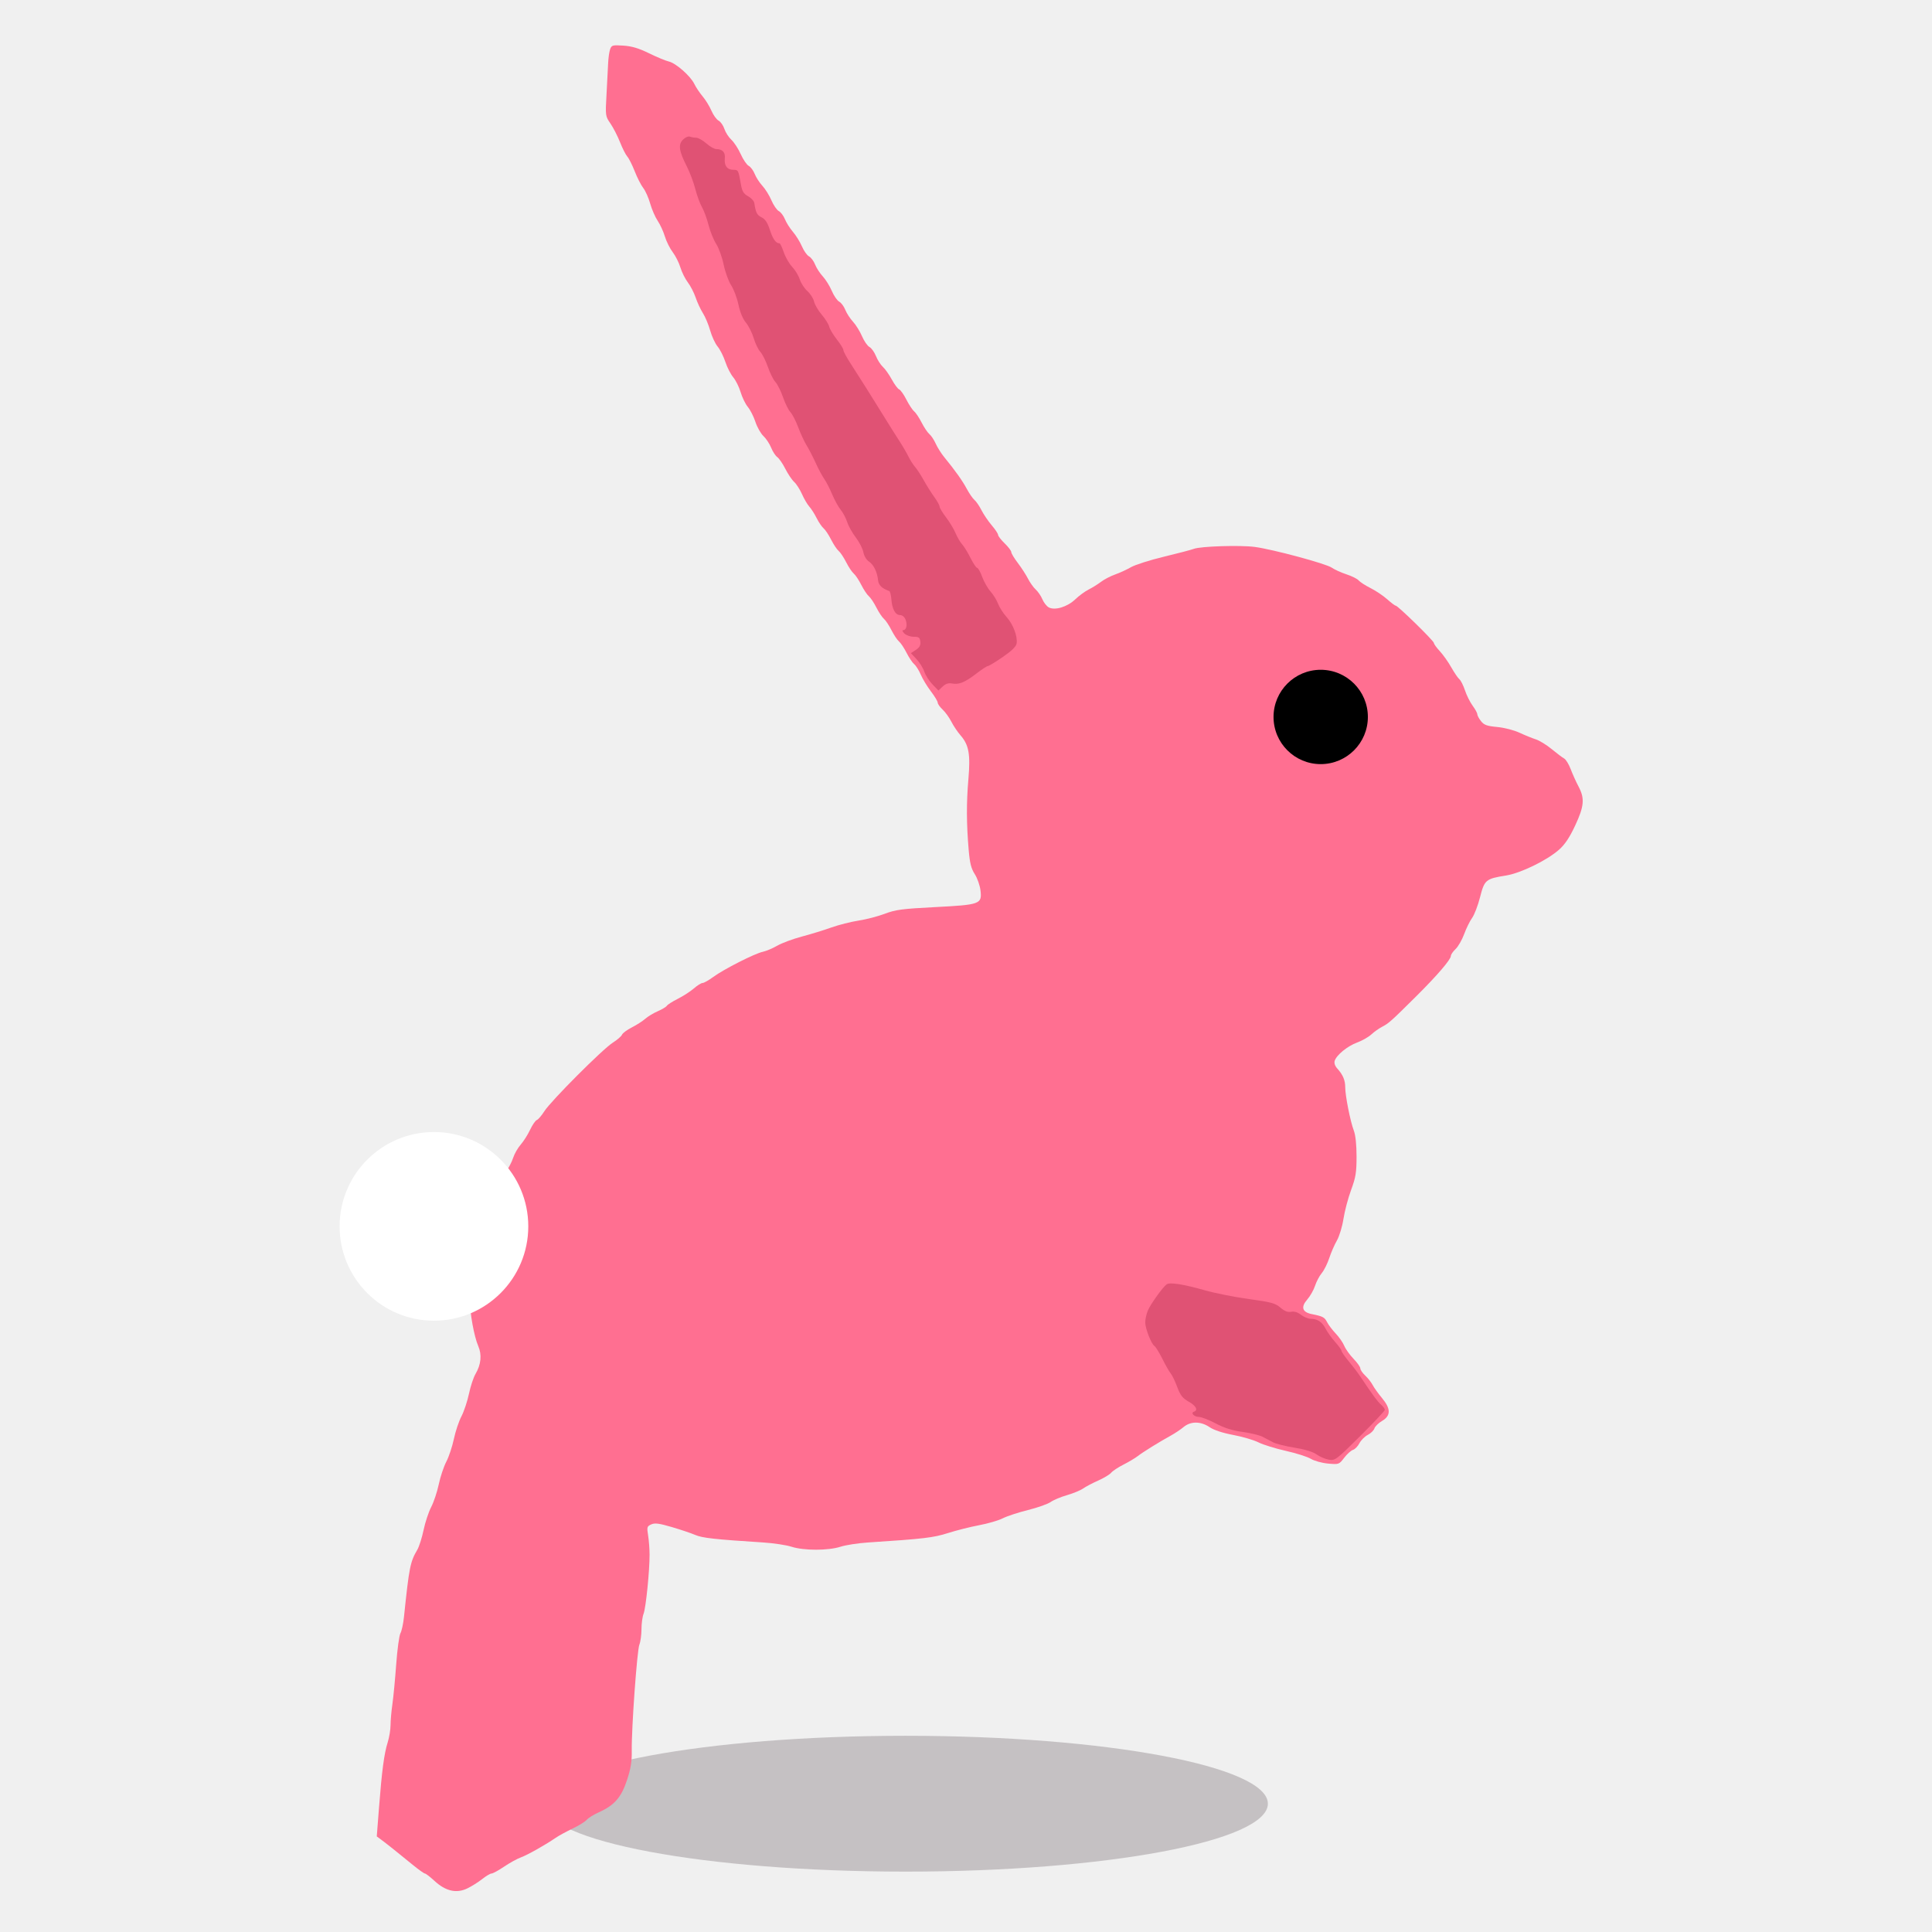
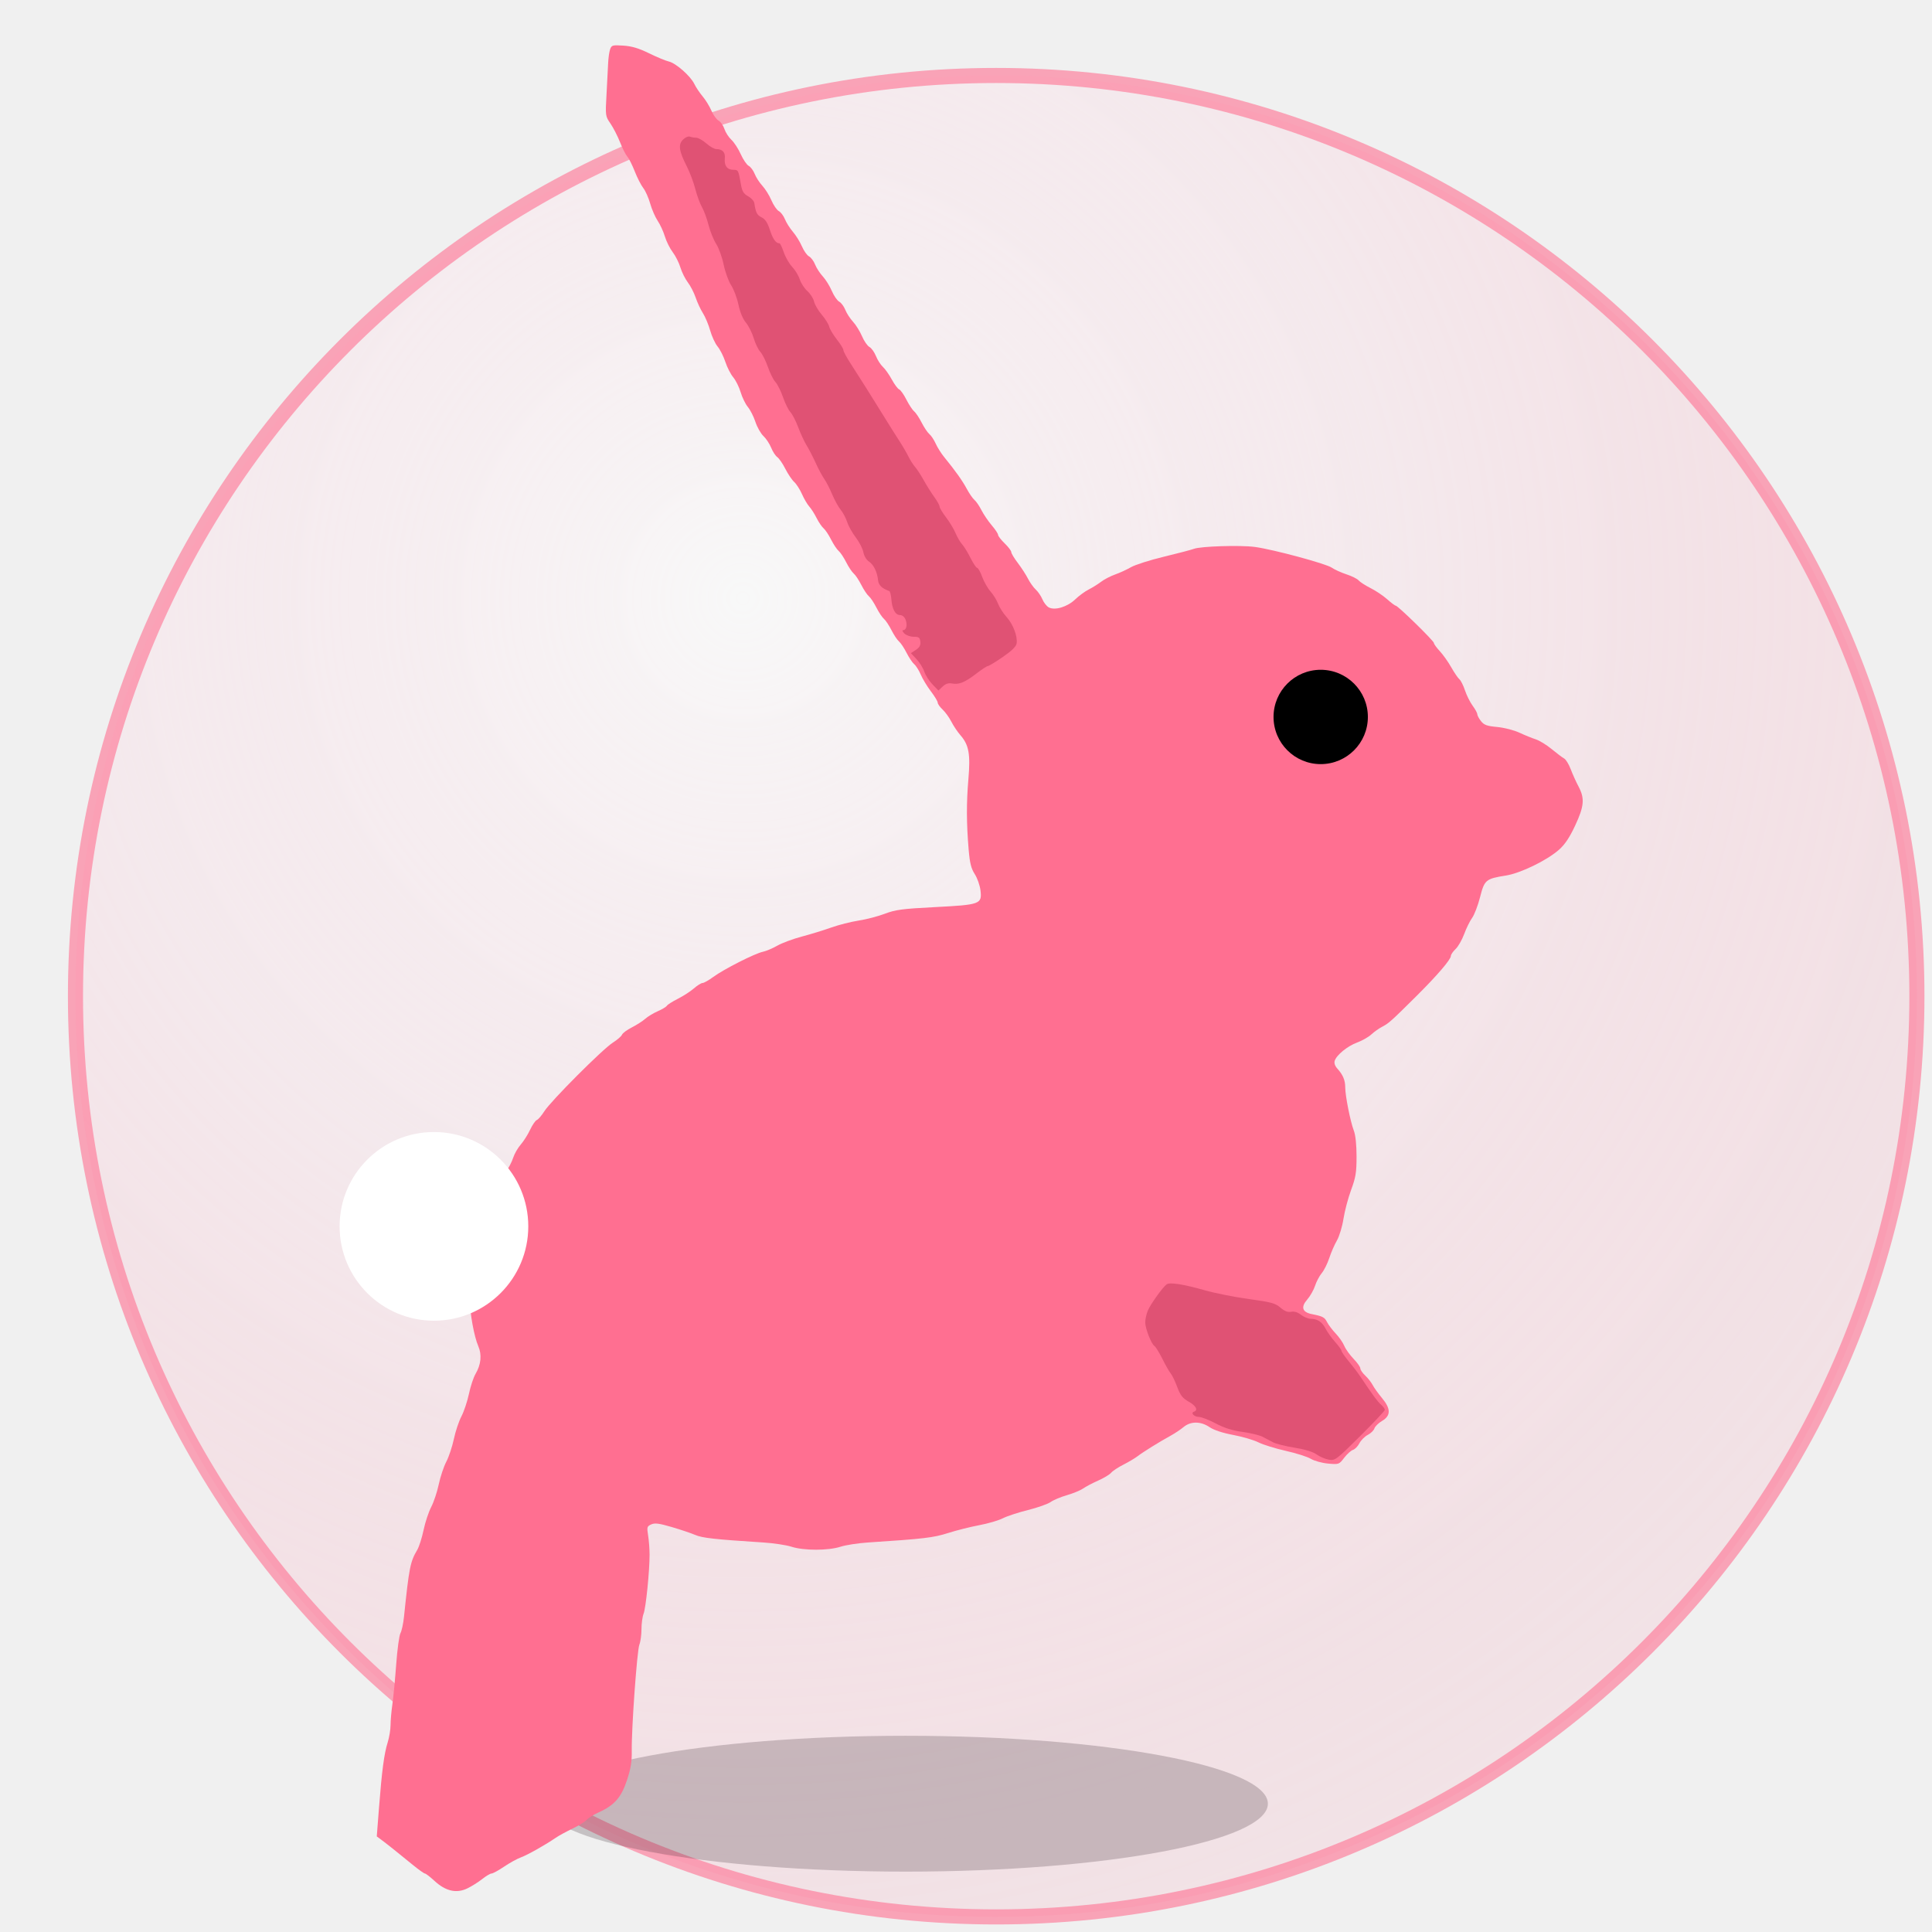
<svg xmlns="http://www.w3.org/2000/svg" viewBox="0 0 128 128" width="128" height="128">
+   <defs>
+     <radialGradient id="logoBubbleFill" cx="36%" cy="28%" r="80%">
+       <stop offset="0%" stop-color="#FFFFFF" stop-opacity="0.55" />
+       <stop offset="45%" stop-color="#FFD8E5" stop-opacity="0.28" />
+       <stop offset="100%" stop-color="#FF6F91" stop-opacity="0.10" />
+     </radialGradient>
+     <linearGradient id="logoBubbleRim" x1="10%" y1="0%" x2="90%" y2="100%">
+       <stop offset="0%" stop-color="#FFFFFF" stop-opacity="0.95" />
+       <stop offset="0%" stop-color="#FF6F91" stop-opacity="0.6" />
+     </linearGradient>
+   </defs>
+   <circle cx="66" cy="66" r="61" fill="url(#logoBubbleFill)" />
+   <circle cx="66" cy="66" r="61" fill="none" stroke="url(#logoBubbleRim)" stroke-width="1" />
  <ellipse cx="60" cy="119.5" rx="24" ry="4.5" fill="#2e1b25" opacity="0.22" />
  <g transform="scale(0.125)">
    <path d="M 323.368 26.140 C 322.909 27.438, 322.439 30.750, 322.325 33.500 C 322.210 36.250, 321.825 43.675, 321.469 50 C 320.827 61.387, 320.847 61.539, 323.568 65.500 C 325.079 67.700, 327.364 72.158, 328.645 75.407 C 329.926 78.656, 331.661 82.073, 332.500 83 C 333.339 83.927, 335.110 87.454, 336.437 90.838 C 337.763 94.222, 339.790 98.189, 340.942 99.653 C 342.093 101.117, 343.747 104.832, 344.617 107.908 C 345.486 110.983, 347.269 115.086, 348.579 117.025 C 349.889 118.964, 351.606 122.697, 352.396 125.320 C 353.185 127.944, 355.052 131.691, 356.544 133.647 C 358.036 135.603, 359.873 139.252, 360.627 141.755 C 361.380 144.259, 363.153 147.823, 364.567 149.677 C 365.981 151.530, 367.856 155.174, 368.736 157.773 C 369.615 160.373, 371.341 164.075, 372.571 166 C 373.802 167.925, 375.530 172.058, 376.413 175.183 C 377.295 178.309, 379.072 182.134, 380.362 183.683 C 381.651 185.233, 383.488 188.876, 384.444 191.781 C 385.399 194.686, 387.281 198.369, 388.625 199.967 C 389.970 201.564, 391.740 205.129, 392.559 207.888 C 393.379 210.648, 395.097 214.164, 396.378 215.703 C 397.658 217.241, 399.462 220.798, 400.386 223.606 C 401.310 226.415, 403.220 229.790, 404.631 231.106 C 406.042 232.423, 407.881 235.200, 408.718 237.277 C 409.554 239.354, 411.022 241.604, 411.978 242.277 C 412.935 242.950, 414.858 245.750, 416.251 248.500 C 417.644 251.250, 419.749 254.372, 420.928 255.438 C 422.108 256.504, 423.978 259.423, 425.085 261.925 C 426.192 264.428, 427.925 267.381, 428.936 268.488 C 429.947 269.594, 431.692 272.330, 432.814 274.567 C 433.936 276.804, 435.597 279.250, 436.505 280.004 C 437.413 280.758, 439.211 283.456, 440.500 286 C 441.789 288.544, 443.589 291.244, 444.500 292 C 445.411 292.756, 447.211 295.456, 448.500 298 C 449.789 300.544, 451.589 303.244, 452.500 304 C 453.411 304.756, 455.211 307.456, 456.500 310 C 457.789 312.544, 459.589 315.244, 460.500 316 C 461.411 316.756, 463.211 319.456, 464.500 322 C 465.789 324.544, 467.589 327.244, 468.500 328 C 469.411 328.756, 471.211 331.456, 472.500 334 C 473.789 336.544, 475.589 339.244, 476.500 340 C 477.411 340.756, 479.211 343.456, 480.500 346 C 481.789 348.544, 483.616 351.266, 484.559 352.049 C 485.502 352.831, 487.071 355.334, 488.047 357.610 C 489.023 359.886, 491.436 363.864, 493.410 366.451 C 495.385 369.037, 497 371.715, 497 372.402 C 497 373.089, 498.169 374.742, 499.597 376.076 C 501.026 377.409, 503.111 380.300, 504.232 382.500 C 505.352 384.700, 507.540 387.957, 509.092 389.737 C 513.536 394.831, 514.414 399.725, 513.269 413 C 512.188 425.527, 512.233 436.536, 513.423 450.500 C 514.019 457.491, 514.739 460.351, 516.650 463.311 C 518.002 465.406, 519.366 469.296, 519.681 471.955 C 520.538 479.194, 519.560 479.551, 495.500 480.790 C 478.158 481.683, 474.636 482.150, 469 484.300 C 465.425 485.665, 459.155 487.297, 455.066 487.928 C 450.978 488.559, 444.453 490.215, 440.566 491.609 C 436.680 493.002, 429.657 495.161, 424.961 496.405 C 420.265 497.650, 414.415 499.824, 411.961 501.236 C 409.507 502.648, 406.059 504.104, 404.297 504.471 C 400.076 505.350, 383.668 513.679, 378.100 517.768 C 375.680 519.546, 373.108 521, 372.385 521 C 371.661 521, 369.591 522.291, 367.785 523.868 C 365.978 525.445, 362.169 527.912, 359.321 529.349 C 356.472 530.786, 353.835 532.458, 353.461 533.064 C 353.086 533.670, 350.917 534.975, 348.640 535.964 C 346.363 536.953, 343.375 538.760, 342 539.980 C 340.625 541.200, 337.419 543.258, 334.875 544.553 C 332.331 545.848, 329.990 547.584, 329.673 548.411 C 329.355 549.238, 327.179 551.124, 324.836 552.603 C 319.446 556.006, 291.921 583.581, 288.491 589.015 C 287.074 591.259, 285.292 593.335, 284.530 593.627 C 283.769 593.919, 282.159 596.260, 280.953 598.829 C 279.747 601.398, 277.512 604.924, 275.986 606.664 C 274.460 608.405, 272.658 611.555, 271.982 613.664 C 271.306 615.774, 269.665 618.956, 268.336 620.737 C 263.728 626.907, 259.224 627.370, 256.961 621.906 C 256.271 620.241, 254.085 617.668, 252.103 616.189 C 250.122 614.710, 248.050 612.952, 247.500 612.283 C 244.059 608.094, 226.681 605.733, 215.989 608.002 C 211.072 609.046, 208.601 610.355, 203.211 614.774 C 196.450 620.315, 192 625.399, 192 627.582 C 192 628.238, 190.591 631.786, 188.870 635.465 C 186.212 641.145, 185.829 642.906, 186.331 647.146 C 186.656 649.891, 187.785 653.569, 188.840 655.319 C 189.894 657.069, 191.329 660.286, 192.028 662.468 C 193.399 666.749, 201.796 676.326, 206.155 678.580 C 210.135 680.638, 223.925 685, 226.452 685 C 227.661 685, 231.957 683.875, 236 682.500 C 240.043 681.125, 243.914 680, 244.604 680 C 247.424 680, 249 683.148, 249.020 688.821 C 249.045 696.031, 251.275 708.326, 253.487 713.448 C 255.485 718.073, 254.976 723.231, 252.030 728.225 C 250.950 730.055, 249.384 734.797, 248.550 738.763 C 247.716 742.729, 245.915 748.117, 244.550 750.737 C 243.184 753.357, 241.384 758.757, 240.550 762.737 C 239.715 766.717, 237.915 772.117, 236.550 774.737 C 235.184 777.357, 233.384 782.757, 232.550 786.737 C 231.715 790.717, 229.915 796.117, 228.550 798.737 C 227.184 801.357, 225.361 806.863, 224.500 810.974 C 223.638 815.085, 222.131 819.810, 221.150 821.474 C 217.424 827.797, 216.863 830.628, 214.116 857 C 213.743 860.575, 212.899 864.465, 212.240 865.645 C 211.581 866.825, 210.571 874.250, 209.995 882.145 C 209.419 890.040, 208.510 899.546, 207.974 903.269 C 207.438 906.991, 207 911.982, 207 914.360 C 207 916.737, 206.305 920.891, 205.456 923.591 C 203.592 929.521, 202.390 938.615, 200.854 958.418 L 199.697 973.336 202.098 975.112 C 204.909 977.189, 211.292 982.280, 218.940 988.544 C 221.932 990.995, 224.755 993, 225.213 993 C 225.670 993, 227.974 994.779, 230.332 996.952 C 236.206 1002.366, 241.936 1003.670, 247.685 1000.900 C 249.987 999.791, 253.537 997.560, 255.573 995.942 C 257.609 994.324, 259.843 993, 260.537 993 C 261.231 993, 264.207 991.372, 267.150 989.381 C 270.092 987.391, 274.075 985.190, 276 984.489 C 279.511 983.211, 288.889 977.944, 294.500 974.098 C 296.150 972.967, 300.200 970.752, 303.500 969.175 C 306.800 967.598, 310.157 965.516, 310.960 964.548 C 311.763 963.581, 314.688 961.766, 317.460 960.515 C 325.667 956.811, 329.302 952.650, 332.323 943.500 C 334.318 937.460, 334.936 933.662, 334.845 928 C 334.659 916.345, 337.636 874.829, 338.883 871.685 C 339.497 870.137, 340 866.453, 340 863.500 C 340 860.547, 340.499 856.863, 341.109 855.315 C 342.326 852.225, 344.307 832.708, 344.287 824 C 344.281 820.975, 343.931 816.379, 343.511 813.786 C 342.805 809.424, 342.928 808.990, 345.153 807.976 C 347.070 807.103, 349.276 807.383, 356.029 809.360 C 360.688 810.724, 366.300 812.611, 368.500 813.555 C 372.279 815.174, 378.661 815.881, 404.500 817.537 C 410 817.889, 416.750 818.907, 419.500 819.798 C 426.013 821.908, 438.990 821.908, 445.500 819.796 C 448.250 818.905, 454.775 817.895, 460 817.553 C 489.707 815.609, 494.745 815.014, 502.500 812.539 C 506.900 811.134, 514.325 809.265, 519 808.385 C 523.675 807.505, 529.300 805.861, 531.500 804.731 C 533.700 803.602, 539.694 801.633, 544.819 800.357 C 549.945 799.082, 555.355 797.172, 556.841 796.113 C 558.328 795.054, 562.234 793.413, 565.522 792.465 C 568.810 791.517, 572.645 789.934, 574.044 788.949 C 575.444 787.963, 579.044 786.069, 582.044 784.740 C 585.045 783.411, 588.147 781.541, 588.937 780.584 C 589.728 779.627, 592.653 777.692, 595.437 776.284 C 598.222 774.876, 601.625 772.852, 603 771.787 C 605.809 769.610, 614.460 764.240, 620.500 760.923 C 622.700 759.715, 625.772 757.663, 627.327 756.363 C 631.096 753.212, 636.420 753.242, 641.129 756.442 C 643.391 757.979, 648.013 759.500, 653.603 760.548 C 658.488 761.463, 664.513 763.233, 666.992 764.480 C 669.472 765.728, 676 767.755, 681.500 768.985 C 687 770.215, 692.974 772.115, 694.775 773.208 C 696.576 774.300, 700.673 775.432, 703.878 775.723 C 709.629 776.244, 709.743 776.203, 712.442 772.665 C 713.947 770.692, 716.043 768.804, 717.100 768.468 C 718.157 768.133, 719.700 766.548, 720.528 764.946 C 721.356 763.344, 723.344 761.356, 724.946 760.528 C 726.548 759.700, 728.135 758.150, 728.473 757.084 C 728.812 756.017, 730.644 754.228, 732.544 753.106 C 737.251 750.329, 737.219 746.649, 732.439 740.927 C 730.480 738.583, 728.273 735.503, 727.534 734.082 C 726.795 732.662, 725.022 730.409, 723.595 729.076 C 722.168 727.742, 721 726.033, 721 725.276 C 721 724.520, 719.385 722.238, 717.411 720.205 C 715.437 718.173, 713.225 715.081, 712.495 713.334 C 711.765 711.587, 709.735 708.659, 707.983 706.829 C 706.231 704.998, 704.173 702.294, 703.410 700.821 C 702.012 698.123, 701.201 697.693, 695.242 696.493 C 690.215 695.482, 689.377 692.786, 692.847 688.797 C 694.424 686.983, 696.293 683.700, 697.002 681.500 C 697.710 679.300, 699.309 676.276, 700.554 674.781 C 701.800 673.286, 703.596 669.686, 704.546 666.781 C 705.496 663.876, 707.316 659.696, 708.590 657.492 C 709.864 655.287, 711.429 650.115, 712.068 645.999 C 712.707 641.882, 714.528 634.993, 716.115 630.689 C 718.575 624.017, 719 621.403, 719 612.952 C 719 606.745, 718.462 601.631, 717.562 599.270 C 715.709 594.413, 713 580.789, 713 576.327 C 713 572.521, 711.780 569.632, 708.781 566.335 C 707.570 565.004, 707.043 563.440, 707.413 562.274 C 708.402 559.159, 714.175 554.445, 719.314 552.555 C 721.962 551.582, 725.337 549.664, 726.814 548.292 C 728.291 546.921, 730.850 545.101, 732.500 544.247 C 736.022 542.426, 737.293 541.291, 750.500 528.177 C 761.732 517.025, 769 508.562, 769 506.637 C 769 505.929, 770.120 504.296, 771.490 503.010 C 772.859 501.723, 774.904 498.157, 776.034 495.085 C 777.164 492.013, 779.065 488.151, 780.257 486.503 C 781.450 484.854, 783.342 479.909, 784.463 475.513 C 786.803 466.333, 787.488 465.759, 798.132 464.059 C 805.978 462.805, 819.865 456.055, 826.314 450.360 C 829.423 447.615, 831.885 443.933, 834.842 437.612 C 839.653 427.326, 840.016 423.216, 836.670 416.899 C 835.389 414.480, 833.519 410.341, 832.516 407.703 C 831.513 405.064, 829.946 402.506, 829.034 402.018 C 828.122 401.530, 825.163 399.302, 822.459 397.067 C 819.754 394.832, 815.957 392.496, 814.021 391.876 C 812.084 391.255, 808.179 389.666, 805.342 388.345 C 802.461 387.003, 797.255 385.668, 793.548 385.322 C 788.085 384.812, 786.565 384.263, 784.956 382.216 C 783.880 380.849, 783 379.203, 783 378.559 C 783 377.915, 781.888 375.881, 780.529 374.039 C 779.170 372.197, 777.345 368.544, 776.474 365.922 C 775.603 363.299, 774.262 360.633, 773.495 359.996 C 772.727 359.359, 770.785 356.509, 769.179 353.663 C 767.573 350.817, 764.850 346.981, 763.129 345.138 C 761.408 343.296, 760 341.344, 760 340.801 C 760 339.685, 740.910 321.025, 739.753 321.010 C 739.342 321.005, 737.317 319.483, 735.253 317.630 C 733.189 315.776, 729.222 313.111, 726.437 311.708 C 723.653 310.304, 720.806 308.471, 720.110 307.633 C 719.415 306.795, 716.518 305.347, 713.673 304.414 C 710.828 303.482, 707.313 301.887, 705.862 300.871 C 702.825 298.744, 674.628 291.155, 665.035 289.883 C 657.351 288.864, 636.390 289.521, 632.778 290.894 C 631.378 291.427, 624.218 293.308, 616.866 295.076 C 609.515 296.843, 601.685 299.335, 599.467 300.613 C 597.249 301.890, 593.455 303.634, 591.036 304.487 C 588.617 305.341, 585.256 307.089, 583.569 308.371 C 581.881 309.654, 578.925 311.495, 577 312.462 C 575.075 313.429, 571.870 315.781, 569.879 317.688 C 565.714 321.675, 559.125 323.673, 555.876 321.933 C 554.751 321.332, 553.231 319.404, 552.498 317.649 C 551.765 315.895, 550.180 313.569, 548.976 312.480 C 547.772 311.391, 545.913 308.788, 544.846 306.696 C 543.778 304.604, 541.351 300.857, 539.452 298.369 C 537.553 295.882, 536 293.295, 536 292.620 C 536 291.945, 534.425 289.866, 532.500 288 C 530.575 286.134, 529 284.102, 529 283.484 C 529 282.866, 527.489 280.591, 525.643 278.430 C 523.796 276.268, 521.354 272.670, 520.216 270.433 C 519.078 268.196, 517.403 265.750, 516.495 264.996 C 515.587 264.242, 513.742 261.572, 512.395 259.063 C 510.055 254.702, 506.337 249.482, 500.319 242.105 C 498.796 240.238, 496.822 237.088, 495.933 235.105 C 495.044 233.122, 493.536 230.853, 492.580 230.063 C 491.625 229.272, 489.789 226.544, 488.500 224 C 487.211 221.456, 485.411 218.756, 484.500 218 C 483.589 217.244, 481.736 214.439, 480.381 211.766 C 479.027 209.093, 477.319 206.676, 476.587 206.395 C 475.854 206.114, 474.092 203.747, 472.671 201.136 C 471.249 198.525, 469.119 195.513, 467.936 194.444 C 466.754 193.375, 465.105 190.799, 464.273 188.721 C 463.440 186.642, 461.884 184.473, 460.814 183.900 C 459.744 183.328, 457.970 180.753, 456.872 178.180 C 455.774 175.606, 453.625 172.150, 452.096 170.500 C 450.566 168.850, 448.733 166.020, 448.020 164.212 C 447.308 162.403, 445.858 160.459, 444.797 159.891 C 443.736 159.324, 441.970 156.753, 440.872 154.180 C 439.774 151.606, 437.625 148.150, 436.096 146.500 C 434.566 144.850, 432.733 142.020, 432.020 140.212 C 431.308 138.403, 429.858 136.459, 428.797 135.891 C 427.736 135.324, 426.043 132.932, 425.033 130.577 C 424.023 128.221, 421.884 124.765, 420.280 122.897 C 418.676 121.029, 416.770 118.020, 416.044 116.212 C 415.319 114.403, 413.858 112.459, 412.797 111.891 C 411.736 111.324, 409.970 108.753, 408.872 106.180 C 407.774 103.606, 405.625 100.150, 404.096 98.500 C 402.566 96.850, 400.733 94.020, 400.020 92.212 C 399.308 90.403, 397.871 88.466, 396.826 87.907 C 395.781 87.348, 393.879 84.552, 392.598 81.695 C 391.318 78.838, 389.097 75.421, 387.664 74.103 C 386.231 72.785, 384.559 70.194, 383.949 68.345 C 383.339 66.497, 381.946 64.506, 380.854 63.922 C 379.762 63.338, 378.061 60.975, 377.074 58.672 C 376.087 56.369, 373.979 52.940, 372.389 51.053 C 370.800 49.165, 368.825 46.208, 368 44.483 C 365.998 40.295, 358.234 33.462, 354.500 32.600 C 352.850 32.219, 348.125 30.257, 344 28.239 C 338.521 25.559, 334.844 24.464, 330.352 24.175 C 324.627 23.807, 324.147 23.942, 323.368 26.140" fill="#FF6F91" />
    <path d="M 362.012 73.988 C 359.374 76.626, 359.849 79.988, 364.017 88.176 C 365.606 91.297, 367.636 96.697, 368.526 100.176 C 369.417 103.654, 371.003 107.971, 372.051 109.769 C 373.098 111.567, 374.670 115.842, 375.544 119.269 C 376.418 122.696, 378.235 127.187, 379.580 129.249 C 380.926 131.311, 382.712 136.261, 383.550 140.249 C 384.387 144.237, 386.188 149.189, 387.552 151.253 C 388.916 153.317, 390.640 157.905, 391.383 161.450 C 392.221 165.447, 393.725 169.072, 395.342 170.995 C 396.777 172.700, 398.638 176.408, 399.477 179.235 C 400.317 182.062, 401.896 185.324, 402.986 186.485 C 404.076 187.646, 405.883 191.252, 407 194.500 C 408.117 197.748, 409.917 201.348, 411 202.500 C 412.083 203.652, 413.883 207.252, 415 210.500 C 416.117 213.748, 417.892 217.326, 418.943 218.452 C 419.995 219.579, 421.858 223.200, 423.084 226.500 C 424.310 229.800, 426.292 234.075, 427.488 236 C 428.685 237.925, 430.850 242.110, 432.300 245.300 C 433.749 248.490, 435.794 252.315, 436.844 253.800 C 437.893 255.285, 439.791 258.975, 441.062 262 C 442.332 265.025, 444.375 268.726, 445.600 270.225 C 446.825 271.723, 448.371 274.648, 449.034 276.725 C 449.697 278.801, 451.752 282.475, 453.600 284.890 C 455.449 287.304, 457.250 290.817, 457.603 292.696 C 457.967 294.640, 459.226 296.757, 460.521 297.606 C 463.048 299.261, 464.942 303.130, 465.402 307.577 C 465.672 310.180, 467.461 311.897, 471.315 313.256 C 471.764 313.414, 472.266 315.364, 472.432 317.589 C 472.823 322.831, 474.566 326, 477.060 326 C 478.260 326, 479.425 326.988, 479.997 328.491 C 481.046 331.251, 480.388 334, 478.679 334 C 478.070 334, 478.359 334.788, 479.321 335.750 C 480.284 336.712, 482.518 337.500, 484.286 337.500 C 487.003 337.500, 487.547 337.902, 487.802 340.101 C 488.023 342.008, 487.394 343.167, 485.446 344.444 L 482.787 346.185 485.760 349.343 C 487.394 351.079, 489.255 354.067, 489.895 355.982 C 490.535 357.897, 492.481 360.933, 494.220 362.727 L 497.382 365.990 499.640 363.868 C 501.235 362.370, 502.706 361.902, 504.648 362.273 C 508.296 362.970, 511.447 361.670, 517.590 356.931 C 520.392 354.769, 523.108 353, 523.625 353 C 524.142 353, 527.701 350.838, 531.533 348.195 C 536.330 344.886, 538.608 342.645, 538.845 340.999 C 539.392 337.212, 536.941 330.809, 533.486 327 C 531.740 325.075, 529.721 321.925, 528.998 320 C 528.276 318.075, 526.479 315.150, 525.005 313.500 C 523.531 311.850, 521.540 308.363, 520.580 305.750 C 519.620 303.137, 518.429 301, 517.934 301 C 517.439 301, 515.851 298.637, 514.407 295.750 C 512.962 292.863, 510.950 289.594, 509.937 288.486 C 508.924 287.379, 507.361 284.714, 506.463 282.565 C 505.565 280.416, 503.293 276.645, 501.415 274.185 C 499.537 271.725, 498 269.170, 498 268.506 C 498 267.843, 496.723 265.537, 495.161 263.381 C 493.600 261.226, 491.082 257.221, 489.566 254.481 C 488.050 251.742, 486.005 248.600, 485.022 247.500 C 484.038 246.400, 482.458 243.925, 481.510 242 C 480.562 240.075, 478.325 236.250, 476.539 233.500 C 474.753 230.750, 471.354 225.350, 468.986 221.500 C 463.003 211.771, 455.333 199.589, 450.812 192.636 C 448.716 189.411, 447 186.212, 447 185.527 C 447 184.842, 445.450 182.322, 443.555 179.928 C 441.660 177.534, 439.834 174.473, 439.496 173.127 C 439.158 171.781, 437.357 168.899, 435.494 166.722 C 433.632 164.546, 431.815 161.433, 431.457 159.804 C 431.099 158.176, 429.515 155.692, 427.936 154.285 C 426.357 152.878, 424.547 150.101, 423.914 148.114 C 423.281 146.126, 421.472 143.134, 419.894 141.466 C 418.316 139.797, 416.302 136.309, 415.419 133.716 C 414.535 131.122, 413.517 128.993, 413.156 128.985 C 411.227 128.940, 409.622 126.701, 408.062 121.880 C 406.811 118.014, 405.574 116.134, 403.667 115.198 C 401.212 113.995, 400.562 112.718, 399.789 107.581 C 399.630 106.525, 398.150 104.918, 396.500 104.010 C 394.061 102.667, 393.340 101.435, 392.643 97.429 C 391.384 90.194, 391.280 90, 388.654 90 C 385.435 90, 383.768 87.776, 384.163 84.010 C 384.506 80.740, 382.966 79.043, 379.632 79.015 C 378.605 79.007, 376.226 77.650, 374.347 76 C 372.468 74.350, 370.083 73, 369.047 73 C 368.011 73, 366.487 72.740, 365.659 72.423 C 364.825 72.103, 363.200 72.800, 362.012 73.988" fill="#e05274" />
    <path d="M 618.371 680.710 C 616.339 682.132, 609.790 691.259, 608.379 694.635 C 607.621 696.450, 607 699.263, 607 700.885 C 607 704.178, 610.232 712.407, 611.940 713.463 C 612.547 713.838, 614.435 716.925, 616.135 720.323 C 617.834 723.720, 619.815 727.175, 620.536 728 C 621.257 728.825, 622.783 732.006, 623.927 735.068 C 625.605 739.559, 626.781 741.070, 630.004 742.882 C 633.917 745.081, 635.164 747.445, 632.823 748.226 C 630.892 748.869, 632.930 751, 635.476 751 C 636.773 751, 640.744 752.544, 644.300 754.431 C 648.819 756.828, 653.114 758.188, 658.559 758.945 C 662.845 759.541, 667.622 760.697, 669.176 761.514 C 670.729 762.331, 673.253 763.660, 674.785 764.466 C 676.317 765.272, 681.434 766.551, 686.157 767.307 C 691.680 768.191, 695.858 769.475, 697.863 770.902 C 699.578 772.124, 702.509 773.371, 704.375 773.674 C 707.627 774.201, 708.323 773.674, 720.885 761.190 C 728.098 754.020, 734 747.740, 734 747.232 C 734 746.725, 733.046 745.453, 731.880 744.405 C 729.972 742.690, 727.705 739.598, 720.723 729.185 C 719.500 727.361, 716.813 723.846, 714.750 721.374 C 712.688 718.901, 711 716.457, 711 715.942 C 711 715.427, 709.486 713.317, 707.636 711.253 C 705.786 709.189, 703.532 706.051, 702.626 704.280 C 700.774 700.658, 698.286 699, 694.701 699 C 693.364 699, 691.064 698.051, 689.590 696.892 C 687.845 695.520, 686.018 694.955, 684.354 695.273 C 682.545 695.618, 680.877 694.973, 678.649 693.066 C 675.903 690.715, 673.774 690.136, 662 688.536 C 654.575 687.527, 644 685.422, 638.500 683.858 C 627.272 680.665, 620.051 679.535, 618.371 680.710" fill="#e05274" />
    <circle fill="#FFFFFF" cx="230" cy="650" r="50" />
    <circle fill="#000000" cx="700" cy="380" r="25" />
  </g>
</svg>
